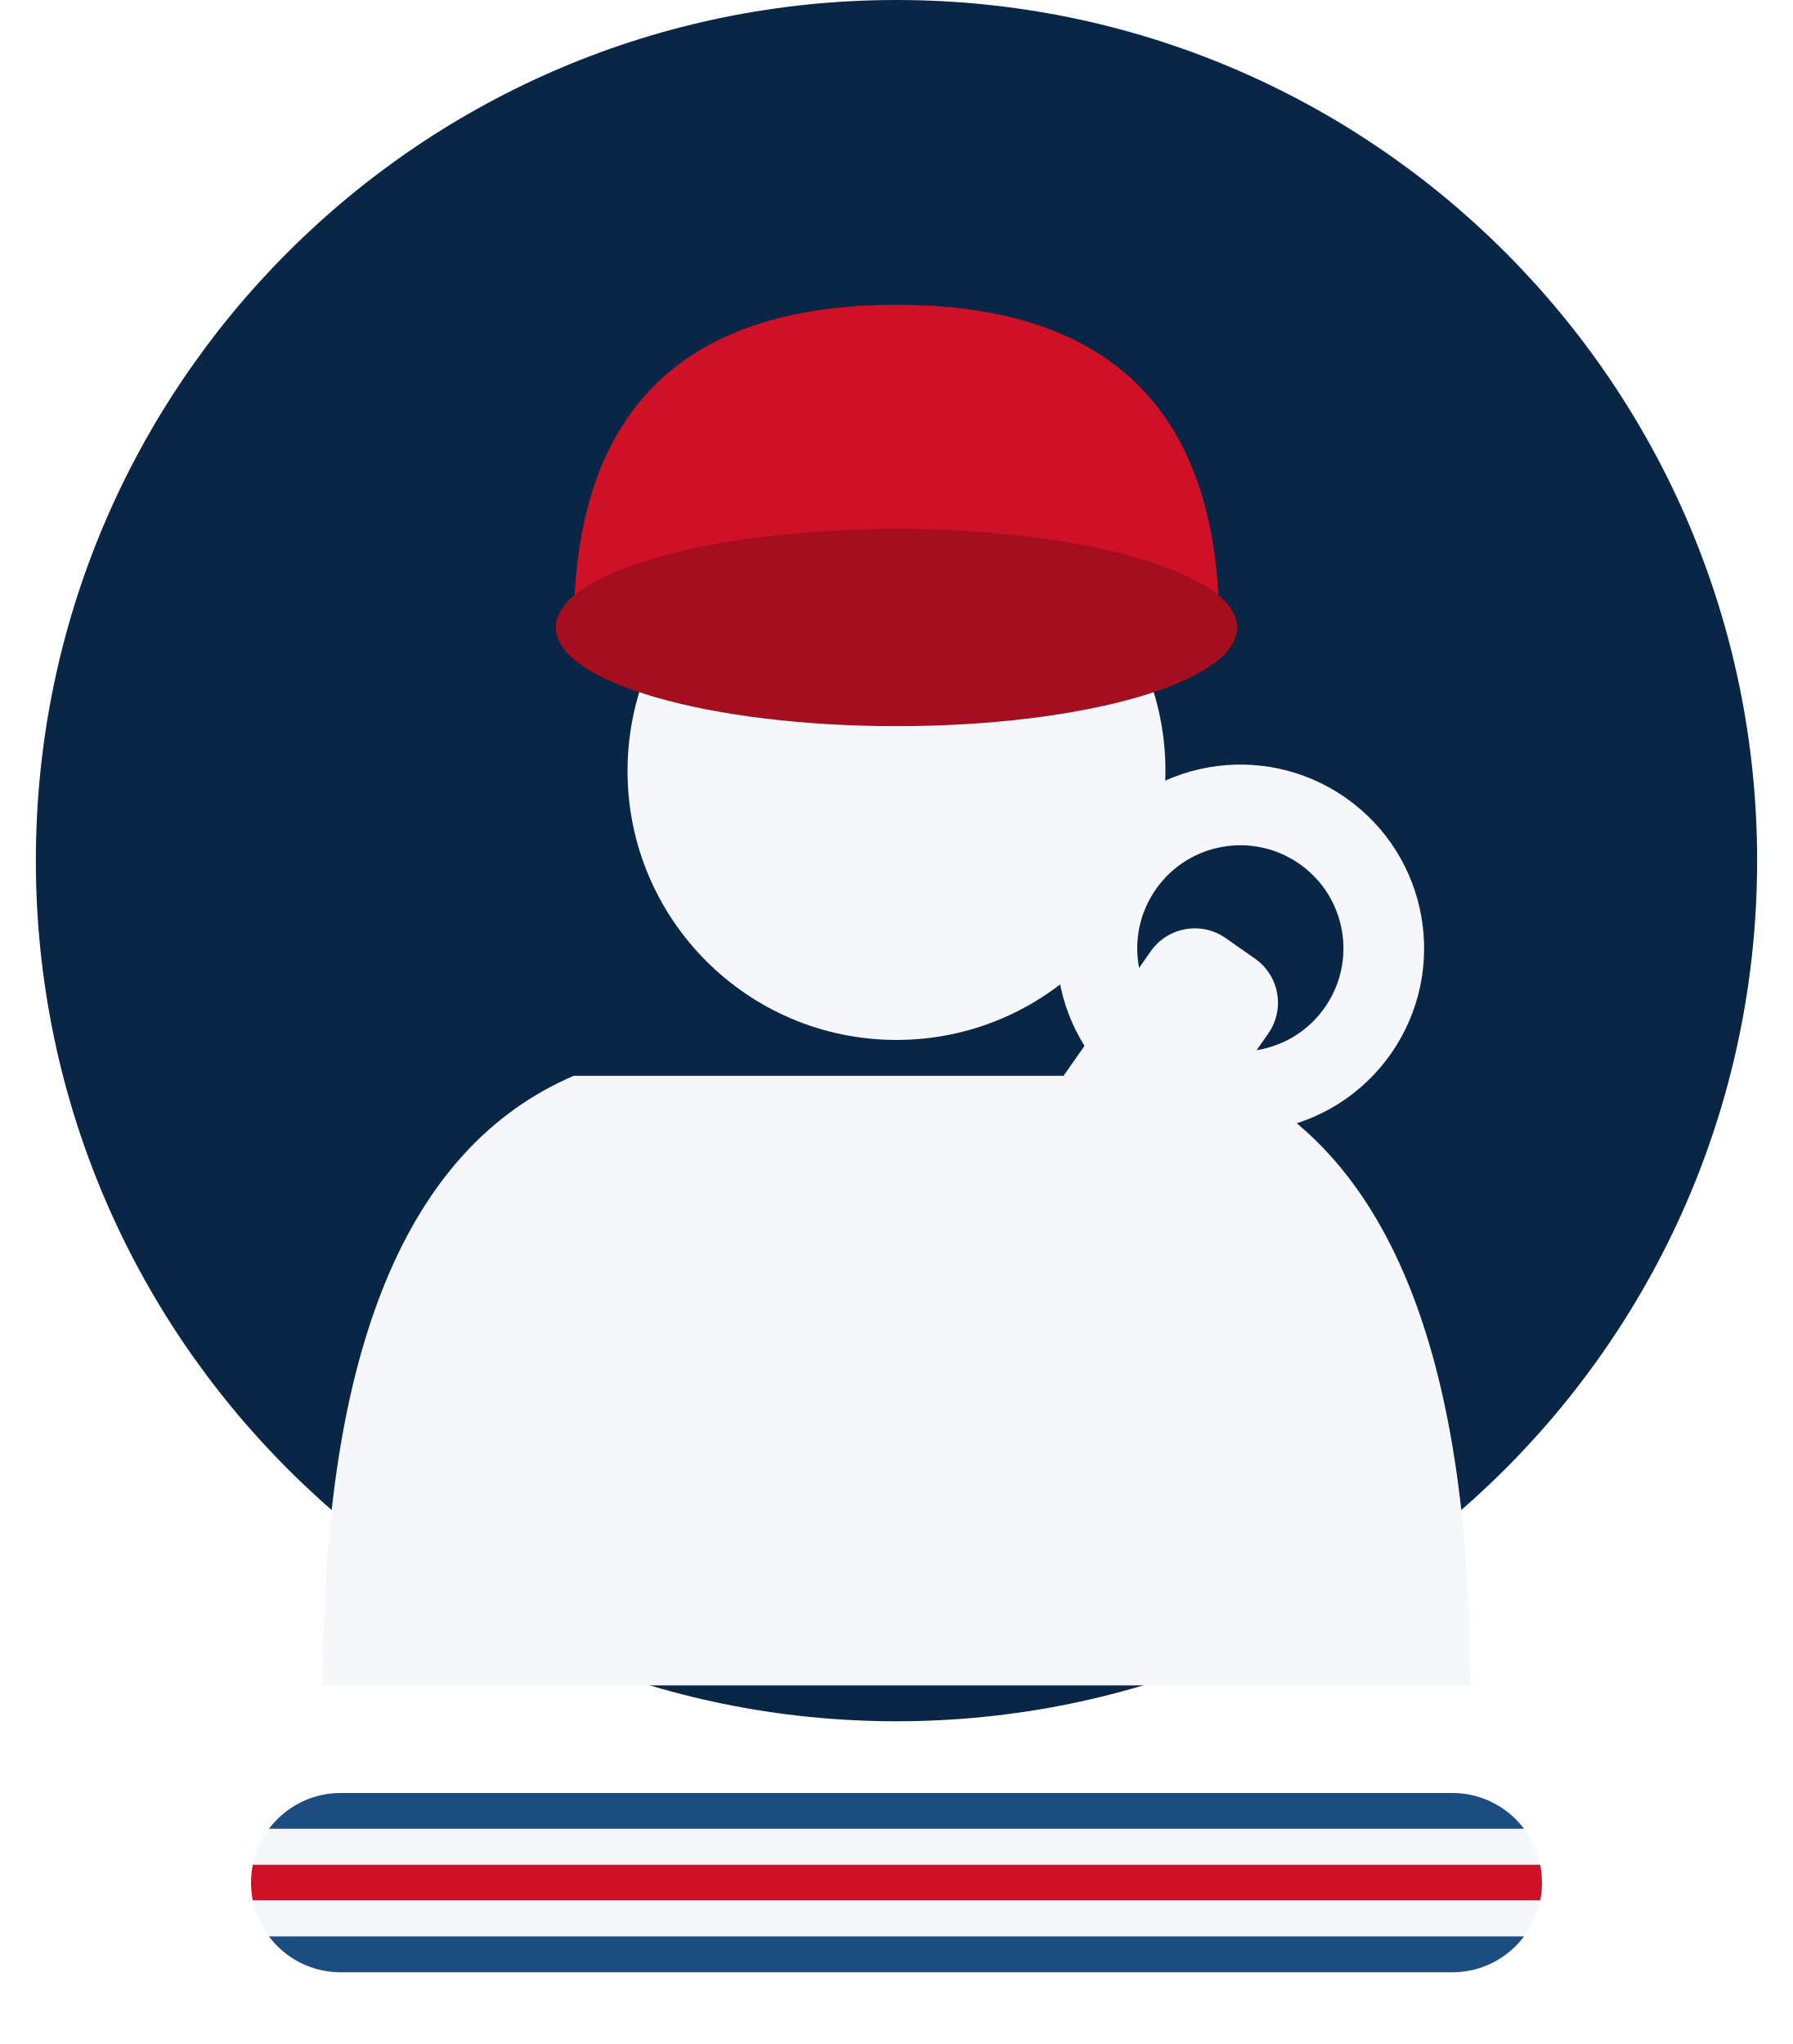
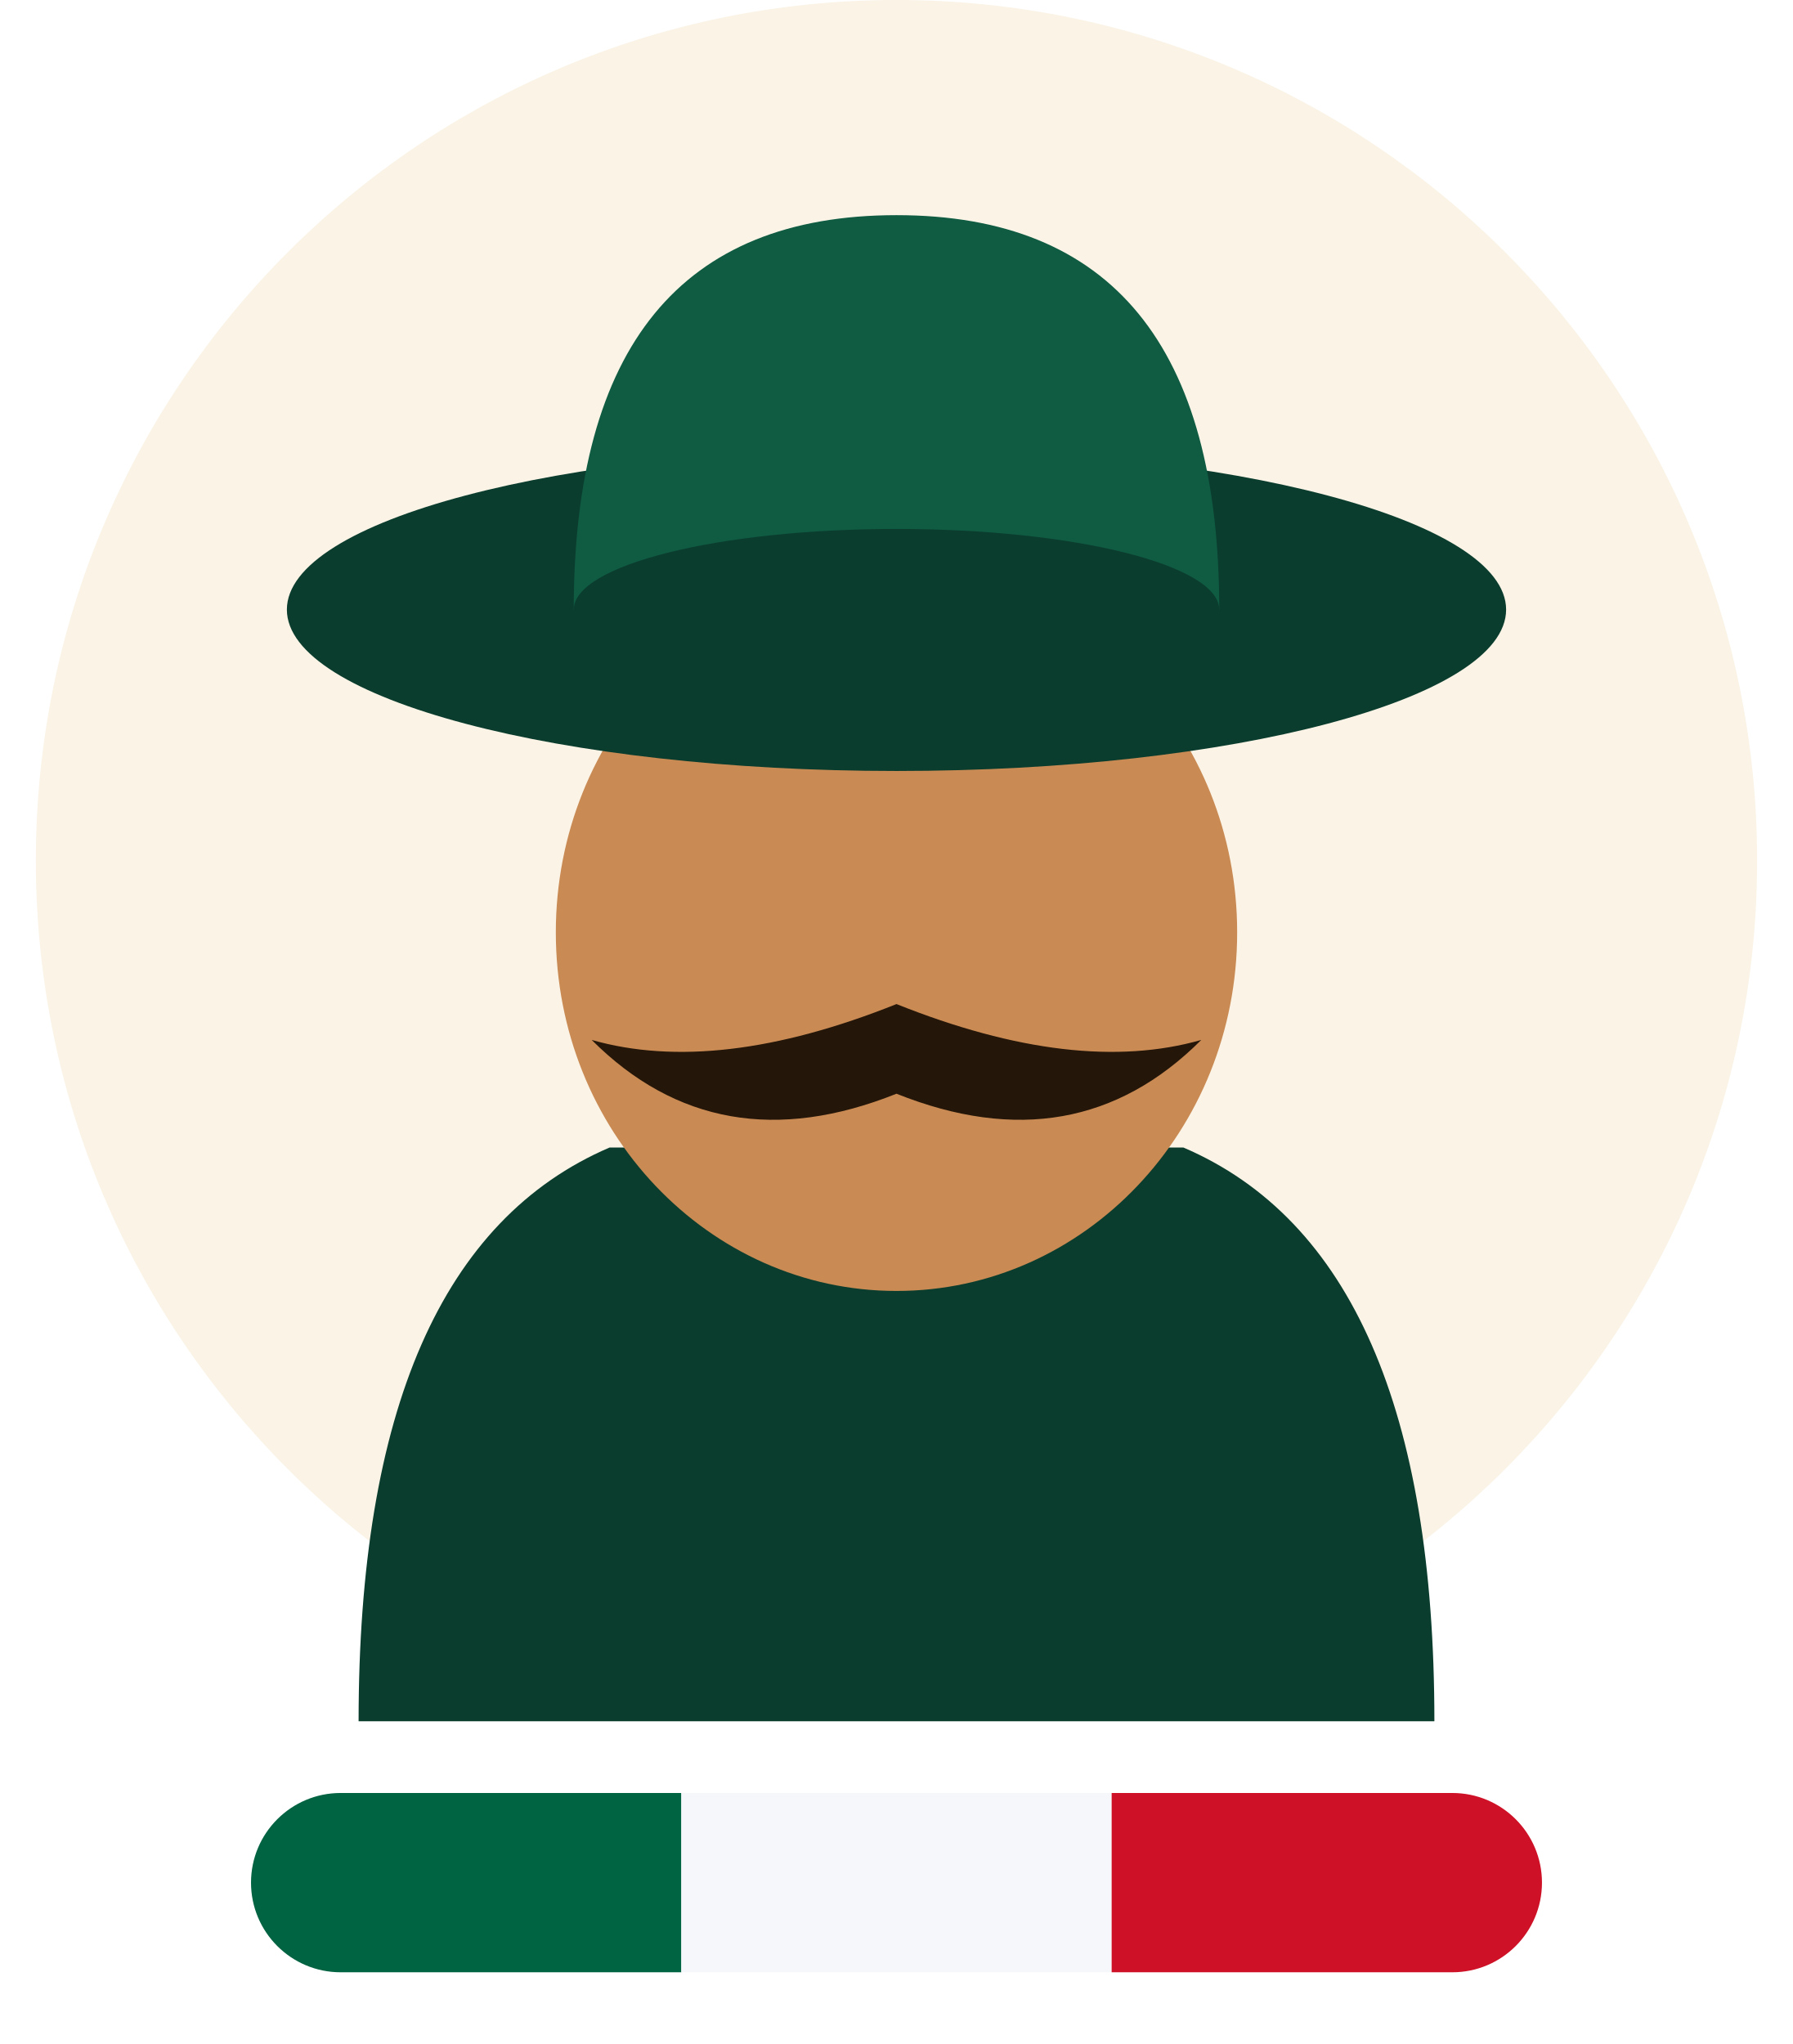
<svg xmlns="http://www.w3.org/2000/svg" width="100" height="114" viewBox="0 0 100 114" fill="none">
-   <circle cx="50" cy="48" r="48" fill="#0a2647" />
-   <path d="M18 94 Q18 66 32 60 L68 60 Q82 66 82 94 Z" fill="#f6f7fb" />
-   <circle cx="50" cy="43" r="15" fill="#f6f7fb" />
-   <path d="M32 35 Q32 17 50 17 Q68 17 68 35 Z" fill="#ce1126" />
-   <ellipse cx="50" cy="35" rx="19" ry="5.5" fill="#a50e1f" />
-   <g transform="translate(60 66) rotate(35)">
-     <rect x="-4" y="-16" width="8" height="30" rx="3" fill="#f6f7fb" />
-     <circle cx="0" cy="-16" r="8" fill="none" stroke="#f6f7fb" stroke-width="4.5" />
-     <circle cx="0" cy="16" r="6" fill="none" stroke="#f6f7fb" stroke-width="4" />
-   </g>
+   <circle cx="50" cy="48" r="48" fill="#faf3e6" />
+   <path d="M20 96 Q20 70 34 64 L66 64 Q80 70 80 96 Z" fill="#0b3d2e" />
+   <ellipse cx="50" cy="52" rx="19" ry="20" fill="#c98a53" />
+   <path d="M33 58 Q40 65 50 61 Q60 65 67 58 Q60 60 50 56 Q40 60 33 58 Z" fill="#241609" />
+   <ellipse cx="50" cy="34" rx="34" ry="9" fill="#0b3d2e" />
+   <path d="M32 34 Q32 12 50 12 Q68 12 68 34 Z" fill="#0f5c43" />
+   <ellipse cx="50" cy="34" rx="18" ry="4.5" fill="#0b3d2e" />
  <clipPath id="flagClip">
    <rect x="14" y="100" width="72" height="10" rx="5" />
  </clipPath>
  <g clip-path="url(#flagClip)">
-     <rect x="14" y="100" width="72" height="2" fill="#1c4d80" />
-     <rect x="14" y="102" width="72" height="2" fill="#f6f7fb" />
-     <rect x="14" y="104" width="72" height="2" fill="#ce1126" />
-     <rect x="14" y="106" width="72" height="2" fill="#f6f7fb" />
-     <rect x="14" y="108" width="72" height="2" fill="#1c4d80" />
+     <rect x="14" y="100" width="24" height="10" fill="#006341" />
+     <rect x="38" y="100" width="24" height="10" fill="#f6f7fb" />
+     <rect x="62" y="100" width="24" height="10" fill="#ce1126" />
  </g>
</svg>
